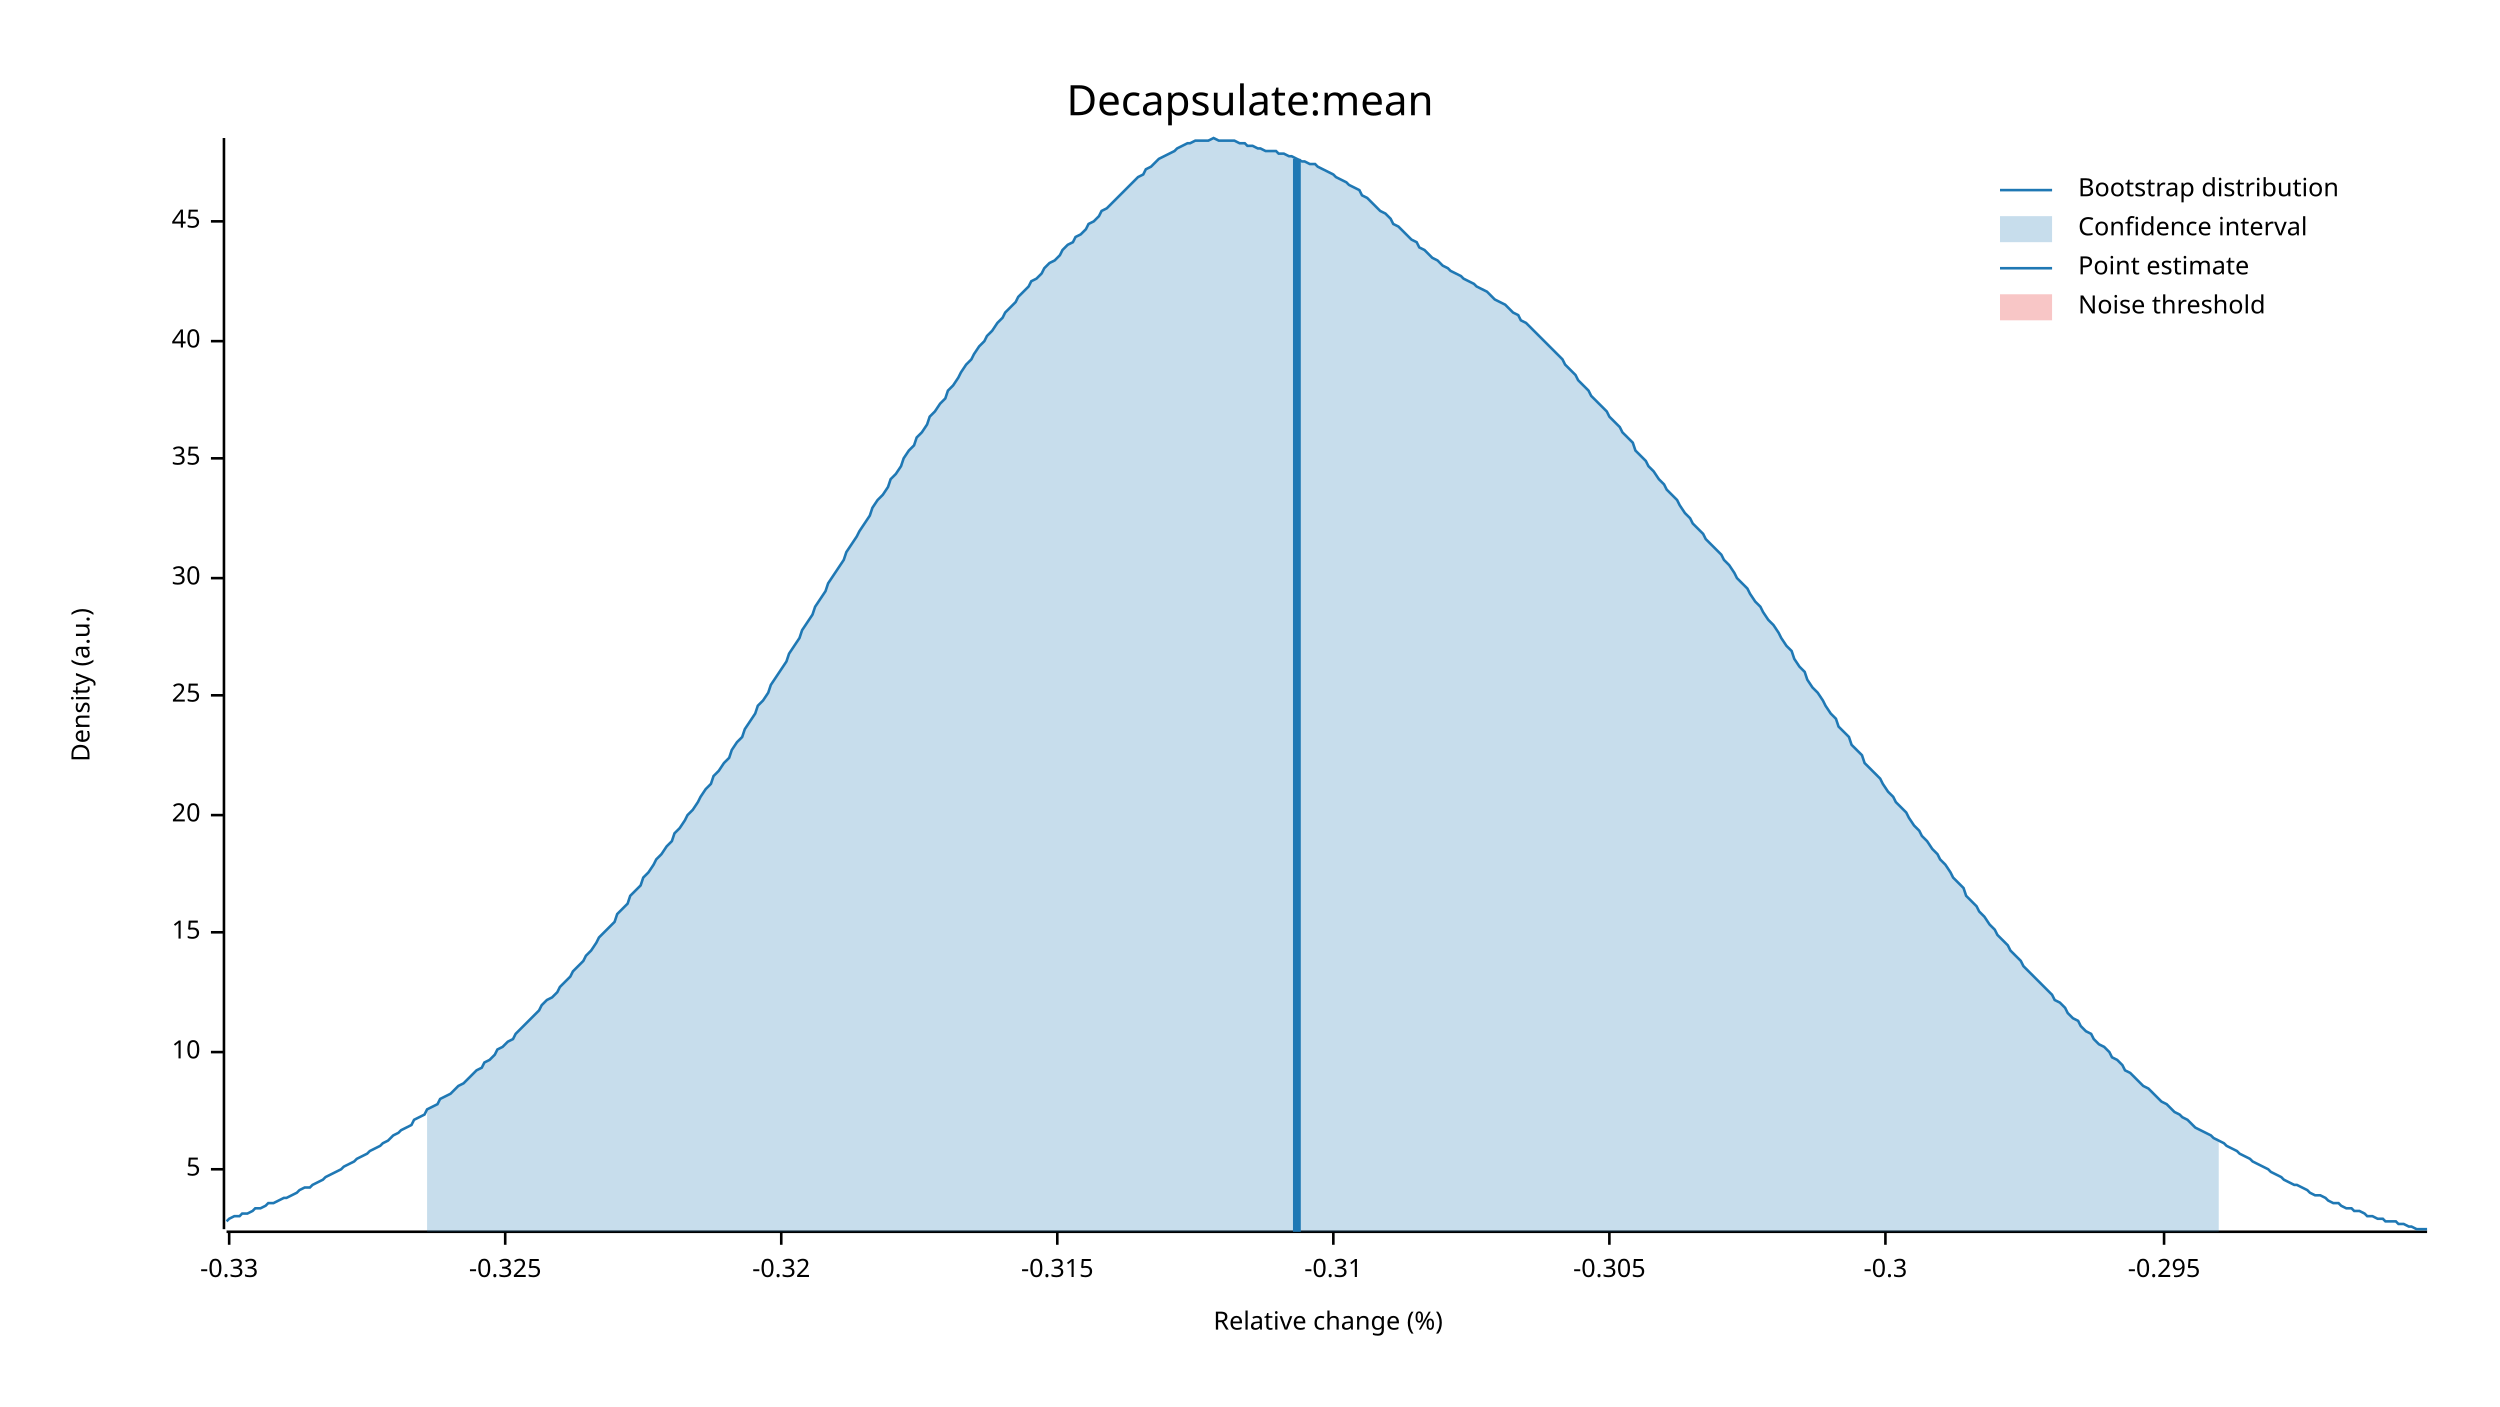
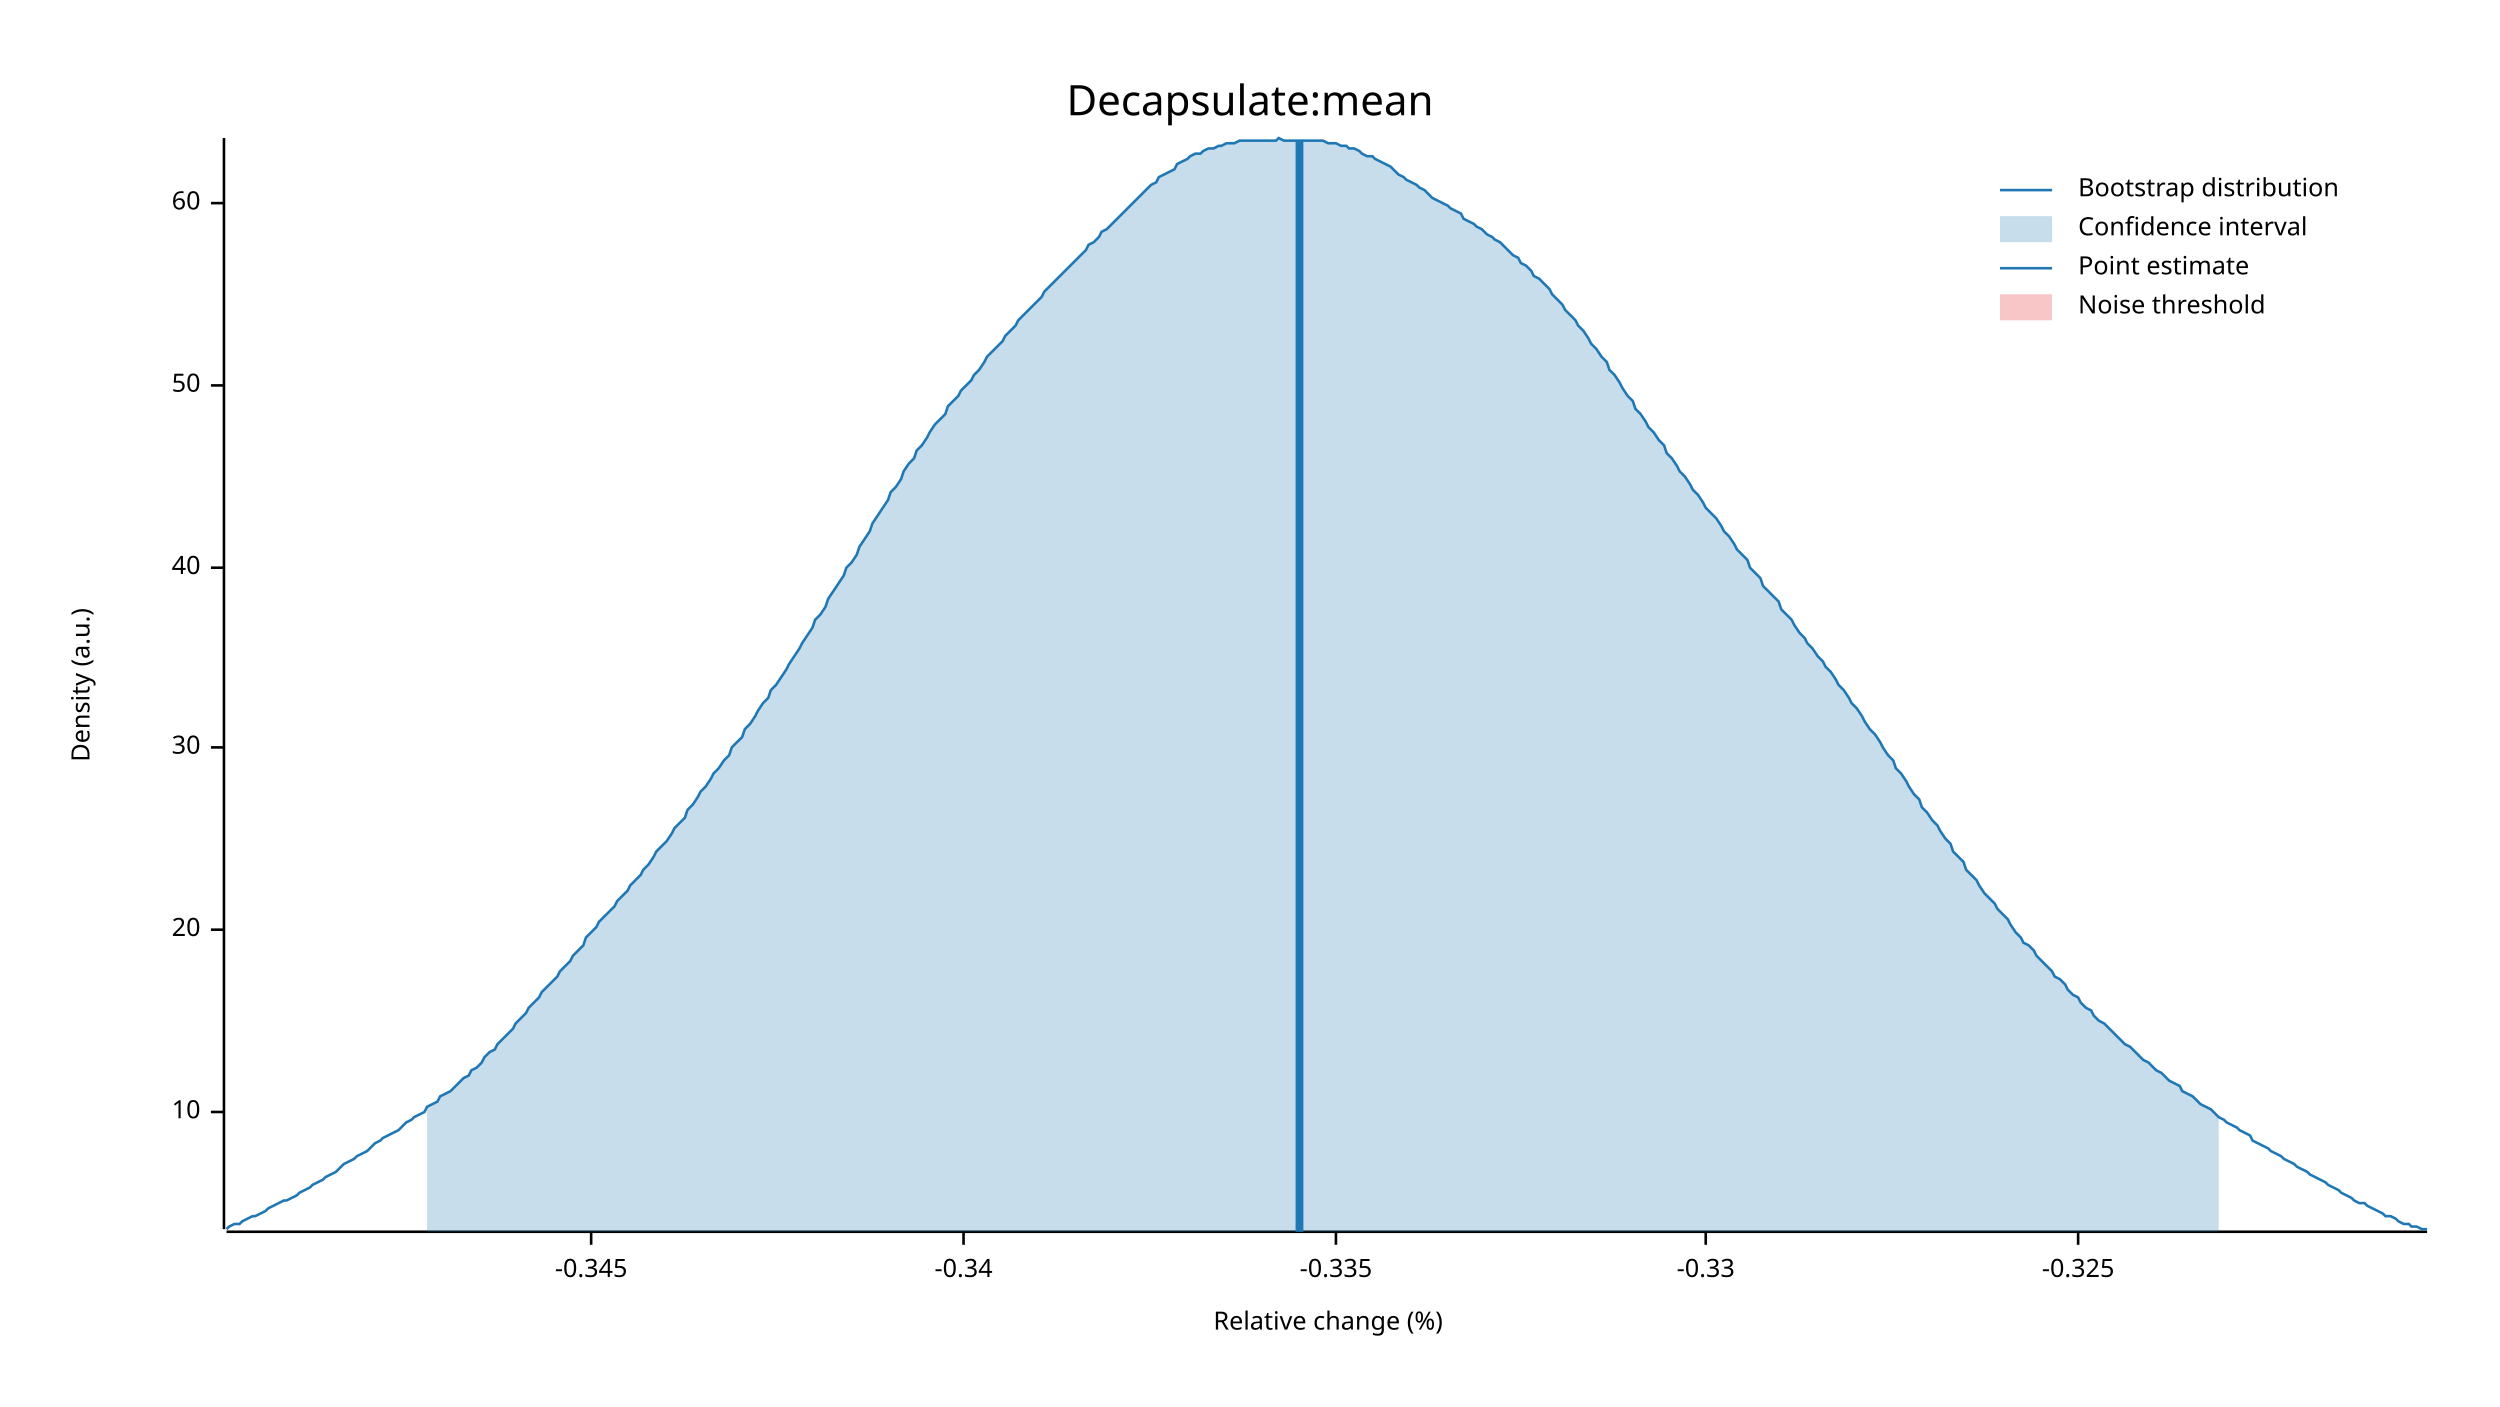
<svg xmlns="http://www.w3.org/2000/svg" width="960" height="540" viewBox="0 0 960 540">
  <text x="480" y="32" dy="0.76em" text-anchor="middle" font-family="sans-serif" font-size="16.129" opacity="1" fill="#000000">
Decapsulate:mean
</text>
  <text x="27" y="263" dy="0.76em" text-anchor="middle" font-family="sans-serif" font-size="9.677" opacity="1" fill="#000000" transform="rotate(270, 27, 263)">
Density (a.u.)
</text>
  <text x="510" y="513" dy="-0.5ex" text-anchor="middle" font-family="sans-serif" font-size="9.677" opacity="1" fill="#000000">
Relative change (%)
</text>
  <polyline fill="none" opacity="1" stroke="#000000" stroke-width="1" points="86,53 86,472 " />
-   <text x="77" y="449" dy="0.5ex" text-anchor="end" font-family="sans-serif" font-size="9.677" opacity="1" fill="#000000">
- 5
- </text>
-   <polyline fill="none" opacity="1" stroke="#000000" stroke-width="1" points="81,449 86,449 " />
-   <text x="77" y="404" dy="0.5ex" text-anchor="end" font-family="sans-serif" font-size="9.677" opacity="1" fill="#000000">
+   <text x="77" y="427" dy="0.5ex" text-anchor="end" font-family="sans-serif" font-size="9.677" opacity="1" fill="#000000">
10
</text>
-   <polyline fill="none" opacity="1" stroke="#000000" stroke-width="1" points="81,404 86,404 " />
-   <text x="77" y="358" dy="0.5ex" text-anchor="end" font-family="sans-serif" font-size="9.677" opacity="1" fill="#000000">
- 15
- </text>
-   <polyline fill="none" opacity="1" stroke="#000000" stroke-width="1" points="81,358 86,358 " />
-   <text x="77" y="313" dy="0.5ex" text-anchor="end" font-family="sans-serif" font-size="9.677" opacity="1" fill="#000000">
+   <polyline fill="none" opacity="1" stroke="#000000" stroke-width="1" points="81,427 86,427 " />
+   <text x="77" y="357" dy="0.5ex" text-anchor="end" font-family="sans-serif" font-size="9.677" opacity="1" fill="#000000">
20
</text>
-   <polyline fill="none" opacity="1" stroke="#000000" stroke-width="1" points="81,313 86,313 " />
-   <text x="77" y="267" dy="0.5ex" text-anchor="end" font-family="sans-serif" font-size="9.677" opacity="1" fill="#000000">
- 25
- </text>
-   <polyline fill="none" opacity="1" stroke="#000000" stroke-width="1" points="81,267 86,267 " />
-   <text x="77" y="222" dy="0.5ex" text-anchor="end" font-family="sans-serif" font-size="9.677" opacity="1" fill="#000000">
+   <polyline fill="none" opacity="1" stroke="#000000" stroke-width="1" points="81,357 86,357 " />
+   <text x="77" y="287" dy="0.5ex" text-anchor="end" font-family="sans-serif" font-size="9.677" opacity="1" fill="#000000">
30
</text>
-   <polyline fill="none" opacity="1" stroke="#000000" stroke-width="1" points="81,222 86,222 " />
-   <text x="77" y="176" dy="0.5ex" text-anchor="end" font-family="sans-serif" font-size="9.677" opacity="1" fill="#000000">
- 35
- </text>
-   <polyline fill="none" opacity="1" stroke="#000000" stroke-width="1" points="81,176 86,176 " />
-   <text x="77" y="131" dy="0.5ex" text-anchor="end" font-family="sans-serif" font-size="9.677" opacity="1" fill="#000000">
+   <polyline fill="none" opacity="1" stroke="#000000" stroke-width="1" points="81,287 86,287 " />
+   <text x="77" y="218" dy="0.5ex" text-anchor="end" font-family="sans-serif" font-size="9.677" opacity="1" fill="#000000">
40
</text>
-   <polyline fill="none" opacity="1" stroke="#000000" stroke-width="1" points="81,131 86,131 " />
-   <text x="77" y="85" dy="0.5ex" text-anchor="end" font-family="sans-serif" font-size="9.677" opacity="1" fill="#000000">
- 45
+   <polyline fill="none" opacity="1" stroke="#000000" stroke-width="1" points="81,218 86,218 " />
+   <text x="77" y="148" dy="0.5ex" text-anchor="end" font-family="sans-serif" font-size="9.677" opacity="1" fill="#000000">
+ 50
</text>
-   <polyline fill="none" opacity="1" stroke="#000000" stroke-width="1" points="81,85 86,85 " />
+   <polyline fill="none" opacity="1" stroke="#000000" stroke-width="1" points="81,148 86,148 " />
+   <text x="77" y="78" dy="0.5ex" text-anchor="end" font-family="sans-serif" font-size="9.677" opacity="1" fill="#000000">
+ 60
+ </text>
+   <polyline fill="none" opacity="1" stroke="#000000" stroke-width="1" points="81,78 86,78 " />
  <polyline fill="none" opacity="1" stroke="#000000" stroke-width="1" points="87,473 932,473 " />
-   <text x="88" y="483" dy="0.76em" text-anchor="middle" font-family="sans-serif" font-size="9.677" opacity="1" fill="#000000">
+   <text x="227" y="483" dy="0.76em" text-anchor="middle" font-family="sans-serif" font-size="9.677" opacity="1" fill="#000000">
+ -0.345
+ </text>
+   <polyline fill="none" opacity="1" stroke="#000000" stroke-width="1" points="227,473 227,478 " />
+   <text x="370" y="483" dy="0.76em" text-anchor="middle" font-family="sans-serif" font-size="9.677" opacity="1" fill="#000000">
+ -0.34
+ </text>
+   <polyline fill="none" opacity="1" stroke="#000000" stroke-width="1" points="370,473 370,478 " />
+   <text x="513" y="483" dy="0.76em" text-anchor="middle" font-family="sans-serif" font-size="9.677" opacity="1" fill="#000000">
+ -0.335
+ </text>
+   <polyline fill="none" opacity="1" stroke="#000000" stroke-width="1" points="513,473 513,478 " />
+   <text x="655" y="483" dy="0.76em" text-anchor="middle" font-family="sans-serif" font-size="9.677" opacity="1" fill="#000000">
-0.33
</text>
-   <polyline fill="none" opacity="1" stroke="#000000" stroke-width="1" points="88,473 88,478 " />
-   <text x="194" y="483" dy="0.76em" text-anchor="middle" font-family="sans-serif" font-size="9.677" opacity="1" fill="#000000">
+   <polyline fill="none" opacity="1" stroke="#000000" stroke-width="1" points="655,473 655,478 " />
+   <text x="798" y="483" dy="0.76em" text-anchor="middle" font-family="sans-serif" font-size="9.677" opacity="1" fill="#000000">
-0.325
</text>
-   <polyline fill="none" opacity="1" stroke="#000000" stroke-width="1" points="194,473 194,478 " />
-   <text x="300" y="483" dy="0.76em" text-anchor="middle" font-family="sans-serif" font-size="9.677" opacity="1" fill="#000000">
- -0.32
- </text>
-   <polyline fill="none" opacity="1" stroke="#000000" stroke-width="1" points="300,473 300,478 " />
-   <text x="406" y="483" dy="0.76em" text-anchor="middle" font-family="sans-serif" font-size="9.677" opacity="1" fill="#000000">
- -0.315
- </text>
-   <polyline fill="none" opacity="1" stroke="#000000" stroke-width="1" points="406,473 406,478 " />
-   <text x="512" y="483" dy="0.76em" text-anchor="middle" font-family="sans-serif" font-size="9.677" opacity="1" fill="#000000">
- -0.31
- </text>
-   <polyline fill="none" opacity="1" stroke="#000000" stroke-width="1" points="512,473 512,478 " />
-   <text x="618" y="483" dy="0.76em" text-anchor="middle" font-family="sans-serif" font-size="9.677" opacity="1" fill="#000000">
- -0.305
- </text>
-   <polyline fill="none" opacity="1" stroke="#000000" stroke-width="1" points="618,473 618,478 " />
-   <text x="724" y="483" dy="0.76em" text-anchor="middle" font-family="sans-serif" font-size="9.677" opacity="1" fill="#000000">
- -0.3
- </text>
-   <polyline fill="none" opacity="1" stroke="#000000" stroke-width="1" points="724,473 724,478 " />
-   <text x="831" y="483" dy="0.76em" text-anchor="middle" font-family="sans-serif" font-size="9.677" opacity="1" fill="#000000">
- -0.295
- </text>
-   <polyline fill="none" opacity="1" stroke="#000000" stroke-width="1" points="831,473 831,478 " />
-   <polyline fill="none" opacity="1" stroke="#1F78B4" stroke-width="1" points="87,469 88,468 90,467 92,467 93,466 95,466 97,465 98,464 100,464 102,463 103,462 105,462 107,461 109,460 110,460 112,459 114,458 115,457 117,456 119,456 120,455 122,454 124,453 125,452 127,451 129,450 131,449 132,448 134,447 136,446 137,445 139,444 141,443 142,442 144,441 146,440 147,439 149,438 151,436 153,435 154,434 156,433 158,432 159,430 161,429 163,428 164,426 166,425 168,424 169,422 171,421 173,420 175,418 176,417 178,416 180,414 181,413 183,411 185,410 186,408 188,407 190,405 191,403 193,402 195,400 197,399 198,397 200,395 202,393 203,392 205,390 207,388 208,386 210,384 212,383 214,381 215,379 217,377 219,375 220,373 222,371 224,369 225,367 227,365 229,362 230,360 232,358 234,356 236,354 237,351 239,349 241,347 242,344 244,342 246,340 247,337 249,335 251,332 252,330 254,328 256,325 258,323 259,320 261,318 263,315 264,313 266,311 268,308 269,306 271,303 273,301 274,298 276,296 278,293 280,291 281,288 283,285 285,283 286,280 288,277 290,274 291,271 293,269 295,266 296,263 298,260 300,257 302,254 303,251 305,248 307,245 308,242 310,239 312,236 313,233 315,230 317,227 318,224 320,221 322,218 324,215 325,212 327,209 329,206 330,204 332,201 334,198 335,195 337,192 339,190 341,187 342,184 344,182 346,179 347,176 349,173 351,171 352,168 354,166 356,163 357,160 359,158 361,155 363,153 364,150 366,148 368,145 369,143 371,140 373,138 374,136 376,133 378,131 379,129 381,127 383,124 385,122 386,120 388,118 390,116 391,114 393,112 395,110 396,108 398,107 400,105 401,103 403,101 405,100 407,98 408,96 410,94 412,93 413,91 415,90 417,88 418,86 420,85 422,83 423,81 425,80 427,78 429,76 430,75 432,73 434,71 435,70 437,68 439,67 440,65 442,64 444,62 445,61 447,60 449,59 451,58 452,57 454,56 456,55 457,55 459,54 461,54 462,54 464,54 466,53 468,54 469,54 471,54 473,54 474,54 476,55 478,55 479,56 481,56 483,57 484,57 486,58 488,58 490,58 491,59 493,59 495,60 496,60 498,61 500,62 501,62 503,63 505,63 506,64 508,65 510,66 512,67 513,68 515,69 517,70 518,71 520,72 522,73 523,75 525,76 527,78 528,79 530,81 532,82 534,84 535,86 537,87 539,89 540,90 542,92 544,93 545,95 547,96 549,98 550,99 552,100 554,102 556,103 557,104 559,105 561,106 562,107 564,108 566,109 567,110 569,111 571,112 573,114 574,115 576,116 578,117 579,118 581,120 583,121 584,123 586,124 588,126 589,127 591,129 593,131 595,133 596,134 598,136 600,138 601,140 603,142 605,144 606,146 608,148 610,150 611,152 613,154 615,156 617,158 618,160 620,162 622,164 623,166 625,168 627,170 628,173 630,175 632,177 633,179 635,181 637,184 639,186 640,188 642,190 644,192 645,194 647,197 649,199 650,201 652,203 654,205 655,207 657,209 659,211 661,213 662,215 664,217 666,220 667,222 669,224 671,226 672,228 674,231 676,233 677,235 679,238 681,240 683,243 684,245 686,248 688,250 689,253 691,256 693,258 694,261 696,264 698,266 700,269 701,271 703,274 705,276 706,279 708,281 710,283 711,286 713,288 715,290 716,293 718,295 720,297 722,299 723,301 725,304 727,306 728,308 730,310 732,312 733,314 735,317 737,319 738,321 740,323 742,326 744,328 745,330 747,332 749,335 750,337 752,339 754,341 755,344 757,346 759,348 760,350 762,352 764,355 766,357 767,359 769,361 771,363 772,365 774,367 776,369 777,371 779,373 781,375 782,376 784,378 786,380 788,382 789,384 791,385 793,387 794,389 796,391 798,392 799,394 801,396 803,397 804,399 806,401 808,402 810,404 811,406 813,407 815,409 816,411 818,412 820,414 821,415 823,417 825,418 827,420 828,421 830,423 832,424 833,425 835,427 837,428 838,429 840,430 842,432 843,433 845,434 847,435 849,436 850,437 852,438 854,439 855,440 857,441 859,442 860,443 862,444 864,445 865,446 867,447 869,448 871,449 872,450 874,451 876,452 877,453 879,454 881,455 882,455 884,456 886,457 887,458 889,459 891,459 893,460 894,461 896,462 898,462 899,463 901,464 903,464 904,465 906,465 908,466 909,467 911,467 913,468 915,468 916,469 918,469 920,469 921,470 923,470 925,471 926,471 928,472 930,472 932,472 " />
-   <polygon opacity="0.25" fill="#1F78B4" points="164,426 166,425 168,424 169,422 171,421 173,420 175,418 176,417 178,416 180,414 181,413 183,411 185,410 186,408 188,407 190,405 191,403 193,402 195,400 197,399 198,397 200,395 202,393 203,392 205,390 207,388 208,386 210,384 212,383 214,381 215,379 217,377 219,375 220,373 222,371 224,369 225,367 227,365 229,362 230,360 232,358 234,356 236,354 237,351 239,349 241,347 242,344 244,342 246,340 247,337 249,335 251,332 252,330 254,328 256,325 258,323 259,320 261,318 263,315 264,313 266,311 268,308 269,306 271,303 273,301 274,298 276,296 278,293 280,291 281,288 283,285 285,283 286,280 288,277 290,274 291,271 293,269 295,266 296,263 298,260 300,257 302,254 303,251 305,248 307,245 308,242 310,239 312,236 313,233 315,230 317,227 318,224 320,221 322,218 324,215 325,212 327,209 329,206 330,204 332,201 334,198 335,195 337,192 339,190 341,187 342,184 344,182 346,179 347,176 349,173 351,171 352,168 354,166 356,163 357,160 359,158 361,155 363,153 364,150 366,148 368,145 369,143 371,140 373,138 374,136 376,133 378,131 379,129 381,127 383,124 385,122 386,120 388,118 390,116 391,114 393,112 395,110 396,108 398,107 400,105 401,103 403,101 405,100 407,98 408,96 410,94 412,93 413,91 415,90 417,88 418,86 420,85 422,83 423,81 425,80 427,78 429,76 430,75 432,73 434,71 435,70 437,68 439,67 440,65 442,64 444,62 445,61 447,60 449,59 451,58 452,57 454,56 456,55 457,55 459,54 461,54 462,54 464,54 466,53 468,54 469,54 471,54 473,54 474,54 476,55 478,55 479,56 481,56 483,57 484,57 486,58 488,58 490,58 491,59 493,59 495,60 496,60 498,61 500,62 501,62 503,63 505,63 506,64 508,65 510,66 512,67 513,68 515,69 517,70 518,71 520,72 522,73 523,75 525,76 527,78 528,79 530,81 532,82 534,84 535,86 537,87 539,89 540,90 542,92 544,93 545,95 547,96 549,98 550,99 552,100 554,102 556,103 557,104 559,105 561,106 562,107 564,108 566,109 567,110 569,111 571,112 573,114 574,115 576,116 578,117 579,118 581,120 583,121 584,123 586,124 588,126 589,127 591,129 593,131 595,133 596,134 598,136 600,138 601,140 603,142 605,144 606,146 608,148 610,150 611,152 613,154 615,156 617,158 618,160 620,162 622,164 623,166 625,168 627,170 628,173 630,175 632,177 633,179 635,181 637,184 639,186 640,188 642,190 644,192 645,194 647,197 649,199 650,201 652,203 654,205 655,207 657,209 659,211 661,213 662,215 664,217 666,220 667,222 669,224 671,226 672,228 674,231 676,233 677,235 679,238 681,240 683,243 684,245 686,248 688,250 689,253 691,256 693,258 694,261 696,264 698,266 700,269 701,271 703,274 705,276 706,279 708,281 710,283 711,286 713,288 715,290 716,293 718,295 720,297 722,299 723,301 725,304 727,306 728,308 730,310 732,312 733,314 735,317 737,319 738,321 740,323 742,326 744,328 745,330 747,332 749,335 750,337 752,339 754,341 755,344 757,346 759,348 760,350 762,352 764,355 766,357 767,359 769,361 771,363 772,365 774,367 776,369 777,371 779,373 781,375 782,376 784,378 786,380 788,382 789,384 791,385 793,387 794,389 796,391 798,392 799,394 801,396 803,397 804,399 806,401 808,402 810,404 811,406 813,407 815,409 816,411 818,412 820,414 821,415 823,417 825,418 827,420 828,421 830,423 832,424 833,425 835,427 837,428 838,429 840,430 842,432 843,433 845,434 847,435 849,436 850,437 852,438 852,473 164,473 " />
-   <polyline fill="none" opacity="1" stroke="#1F78B4" stroke-width="3" points="498,473 498,61 " />
+   <polyline fill="none" opacity="1" stroke="#000000" stroke-width="1" points="798,473 798,478 " />
+   <polyline fill="none" opacity="1" stroke="#1F78B4" stroke-width="1" points="87,472 88,471 90,470 92,470 93,469 95,468 97,467 98,467 100,466 102,465 103,464 105,463 107,462 109,461 110,461 112,460 114,459 115,458 117,457 119,456 120,455 122,454 124,453 125,452 127,451 129,450 131,448 132,447 134,446 136,445 137,444 139,443 141,442 142,441 144,439 146,438 147,437 149,436 151,435 153,434 154,433 156,431 158,430 159,429 161,428 163,427 164,425 166,424 168,423 169,421 171,420 173,419 175,417 176,416 178,414 180,413 181,411 183,410 185,408 186,406 188,404 190,403 191,401 193,399 195,397 197,395 198,393 200,391 202,389 203,387 205,385 207,383 208,381 210,379 212,377 214,375 215,373 217,371 219,369 220,367 222,365 224,363 225,360 227,358 229,356 230,354 232,352 234,350 236,348 237,346 239,344 241,342 242,340 244,338 246,336 247,334 249,332 251,329 252,327 254,325 256,323 258,320 259,318 261,316 263,314 264,311 266,309 268,306 269,304 271,302 273,299 274,297 276,295 278,292 280,290 281,287 283,285 285,283 286,280 288,278 290,275 291,273 293,270 295,268 296,265 298,263 300,260 302,257 303,255 305,252 307,249 308,247 310,244 312,241 313,238 315,236 317,233 318,230 320,227 322,224 324,221 325,218 327,216 329,213 330,210 332,207 334,204 335,201 337,198 339,195 341,192 342,189 344,187 346,184 347,181 349,178 351,176 352,173 354,171 356,168 357,166 359,163 361,161 363,159 364,156 366,154 368,152 369,150 371,148 373,146 374,144 376,142 378,139 379,137 381,135 383,133 385,131 386,129 388,127 390,125 391,123 393,121 395,119 396,118 398,116 400,114 401,112 403,110 405,108 407,106 408,105 410,103 412,101 413,100 415,98 417,96 418,94 420,93 422,91 423,89 425,88 427,86 429,84 430,83 432,81 434,79 435,78 437,76 439,74 440,73 442,71 444,70 445,68 447,67 449,66 451,65 452,63 454,62 456,61 457,60 459,59 461,59 462,58 464,57 466,57 468,56 469,56 471,55 473,55 474,55 476,54 478,54 479,54 481,54 483,54 484,54 486,54 488,54 490,54 491,53 493,54 495,54 496,54 498,54 500,54 501,54 503,54 505,54 506,54 508,54 510,55 512,55 513,55 515,56 517,56 518,57 520,57 522,58 523,59 525,60 527,60 528,61 530,62 532,63 534,64 535,65 537,67 539,68 540,69 542,70 544,71 545,72 547,73 549,75 550,76 552,77 554,78 556,79 557,80 559,81 561,82 562,84 564,85 566,86 567,87 569,88 571,90 573,91 574,92 576,93 578,95 579,96 581,98 583,99 584,101 586,102 588,104 589,106 591,107 593,109 595,111 596,113 598,115 600,117 601,119 603,121 605,123 606,125 608,127 610,130 611,132 613,134 615,137 617,139 618,142 620,144 622,147 623,149 625,152 627,154 628,157 630,159 632,162 633,164 635,166 637,169 639,171 640,174 642,176 644,179 645,181 647,183 649,186 650,188 652,190 654,193 655,195 657,197 659,199 661,202 662,204 664,206 666,209 667,211 669,213 671,215 672,218 674,220 676,222 677,225 679,227 681,229 683,231 684,234 686,236 688,238 689,240 691,243 693,245 694,247 696,249 698,252 700,254 701,256 703,258 705,261 706,263 708,265 710,268 711,270 713,272 715,275 716,277 718,280 720,282 722,285 723,287 725,290 727,292 728,295 730,297 732,300 733,302 735,305 737,307 738,310 740,312 742,315 744,317 745,319 747,322 749,324 750,327 752,329 754,331 755,334 757,336 759,338 760,340 762,343 764,345 766,347 767,349 769,351 771,353 772,355 774,358 776,360 777,362 779,363 781,365 782,367 784,369 786,371 788,373 789,375 791,376 793,378 794,380 796,382 798,383 799,385 801,387 803,388 804,390 806,392 808,393 810,395 811,396 813,398 815,400 816,401 818,402 820,404 821,405 823,407 825,408 827,410 828,411 830,412 832,414 833,415 835,416 837,417 838,419 840,420 842,421 843,422 845,424 847,425 849,426 850,427 852,429 854,430 855,431 857,432 859,433 860,434 862,435 864,436 865,438 867,439 869,440 871,441 872,442 874,443 876,444 877,445 879,446 881,447 882,448 884,449 886,450 887,451 889,452 891,453 893,454 894,455 896,456 898,457 899,458 901,459 903,460 904,461 906,462 908,462 909,463 911,464 913,465 915,466 916,467 918,467 920,468 921,469 923,470 925,470 926,471 928,471 930,472 932,472 " />
+   <polygon opacity="0.25" fill="#1F78B4" points="164,425 166,424 168,423 169,421 171,420 173,419 175,417 176,416 178,414 180,413 181,411 183,410 185,408 186,406 188,404 190,403 191,401 193,399 195,397 197,395 198,393 200,391 202,389 203,387 205,385 207,383 208,381 210,379 212,377 214,375 215,373 217,371 219,369 220,367 222,365 224,363 225,360 227,358 229,356 230,354 232,352 234,350 236,348 237,346 239,344 241,342 242,340 244,338 246,336 247,334 249,332 251,329 252,327 254,325 256,323 258,320 259,318 261,316 263,314 264,311 266,309 268,306 269,304 271,302 273,299 274,297 276,295 278,292 280,290 281,287 283,285 285,283 286,280 288,278 290,275 291,273 293,270 295,268 296,265 298,263 300,260 302,257 303,255 305,252 307,249 308,247 310,244 312,241 313,238 315,236 317,233 318,230 320,227 322,224 324,221 325,218 327,216 329,213 330,210 332,207 334,204 335,201 337,198 339,195 341,192 342,189 344,187 346,184 347,181 349,178 351,176 352,173 354,171 356,168 357,166 359,163 361,161 363,159 364,156 366,154 368,152 369,150 371,148 373,146 374,144 376,142 378,139 379,137 381,135 383,133 385,131 386,129 388,127 390,125 391,123 393,121 395,119 396,118 398,116 400,114 401,112 403,110 405,108 407,106 408,105 410,103 412,101 413,100 415,98 417,96 418,94 420,93 422,91 423,89 425,88 427,86 429,84 430,83 432,81 434,79 435,78 437,76 439,74 440,73 442,71 444,70 445,68 447,67 449,66 451,65 452,63 454,62 456,61 457,60 459,59 461,59 462,58 464,57 466,57 468,56 469,56 471,55 473,55 474,55 476,54 478,54 479,54 481,54 483,54 484,54 486,54 488,54 490,54 491,53 493,54 495,54 496,54 498,54 500,54 501,54 503,54 505,54 506,54 508,54 510,55 512,55 513,55 515,56 517,56 518,57 520,57 522,58 523,59 525,60 527,60 528,61 530,62 532,63 534,64 535,65 537,67 539,68 540,69 542,70 544,71 545,72 547,73 549,75 550,76 552,77 554,78 556,79 557,80 559,81 561,82 562,84 564,85 566,86 567,87 569,88 571,90 573,91 574,92 576,93 578,95 579,96 581,98 583,99 584,101 586,102 588,104 589,106 591,107 593,109 595,111 596,113 598,115 600,117 601,119 603,121 605,123 606,125 608,127 610,130 611,132 613,134 615,137 617,139 618,142 620,144 622,147 623,149 625,152 627,154 628,157 630,159 632,162 633,164 635,166 637,169 639,171 640,174 642,176 644,179 645,181 647,183 649,186 650,188 652,190 654,193 655,195 657,197 659,199 661,202 662,204 664,206 666,209 667,211 669,213 671,215 672,218 674,220 676,222 677,225 679,227 681,229 683,231 684,234 686,236 688,238 689,240 691,243 693,245 694,247 696,249 698,252 700,254 701,256 703,258 705,261 706,263 708,265 710,268 711,270 713,272 715,275 716,277 718,280 720,282 722,285 723,287 725,290 727,292 728,295 730,297 732,300 733,302 735,305 737,307 738,310 740,312 742,315 744,317 745,319 747,322 749,324 750,327 752,329 754,331 755,334 757,336 759,338 760,340 762,343 764,345 766,347 767,349 769,351 771,353 772,355 774,358 776,360 777,362 779,363 781,365 782,367 784,369 786,371 788,373 789,375 791,376 793,378 794,380 796,382 798,383 799,385 801,387 803,388 804,390 806,392 808,393 810,395 811,396 813,398 815,400 816,401 818,402 820,404 821,405 823,407 825,408 827,410 828,411 830,412 832,414 833,415 835,416 837,417 838,419 840,420 842,421 843,422 845,424 847,425 849,426 850,427 852,429 852,473 164,473 " />
+   <polyline fill="none" opacity="1" stroke="#1F78B4" stroke-width="3" points="499,473 499,54 " />
  <rect x="509" y="53" width="0" height="419" opacity="0.1" fill="#E31A1C" stroke="none" />
  <text x="798" y="68" dy="0.76em" text-anchor="start" font-family="sans-serif" font-size="9.677" opacity="1" fill="#000000">
Bootstrap distribution
</text>
  <text x="798" y="83" dy="0.76em" text-anchor="start" font-family="sans-serif" font-size="9.677" opacity="1" fill="#000000">
Confidence interval
</text>
  <text x="798" y="98" dy="0.76em" text-anchor="start" font-family="sans-serif" font-size="9.677" opacity="1" fill="#000000">
Point estimate
</text>
  <text x="798" y="113" dy="0.76em" text-anchor="start" font-family="sans-serif" font-size="9.677" opacity="1" fill="#000000">
Noise threshold
</text>
  <polyline fill="none" opacity="1" stroke="#1F78B4" stroke-width="1" points="768,73 788,73 " />
  <rect x="768" y="83" width="20" height="10" opacity="0.25" fill="#1F78B4" stroke="none" />
  <polyline fill="none" opacity="1" stroke="#1F78B4" stroke-width="1" points="768,103 788,103 " />
  <rect x="768" y="113" width="20" height="10" opacity="0.25" fill="#E31A1C" stroke="none" />
</svg>
